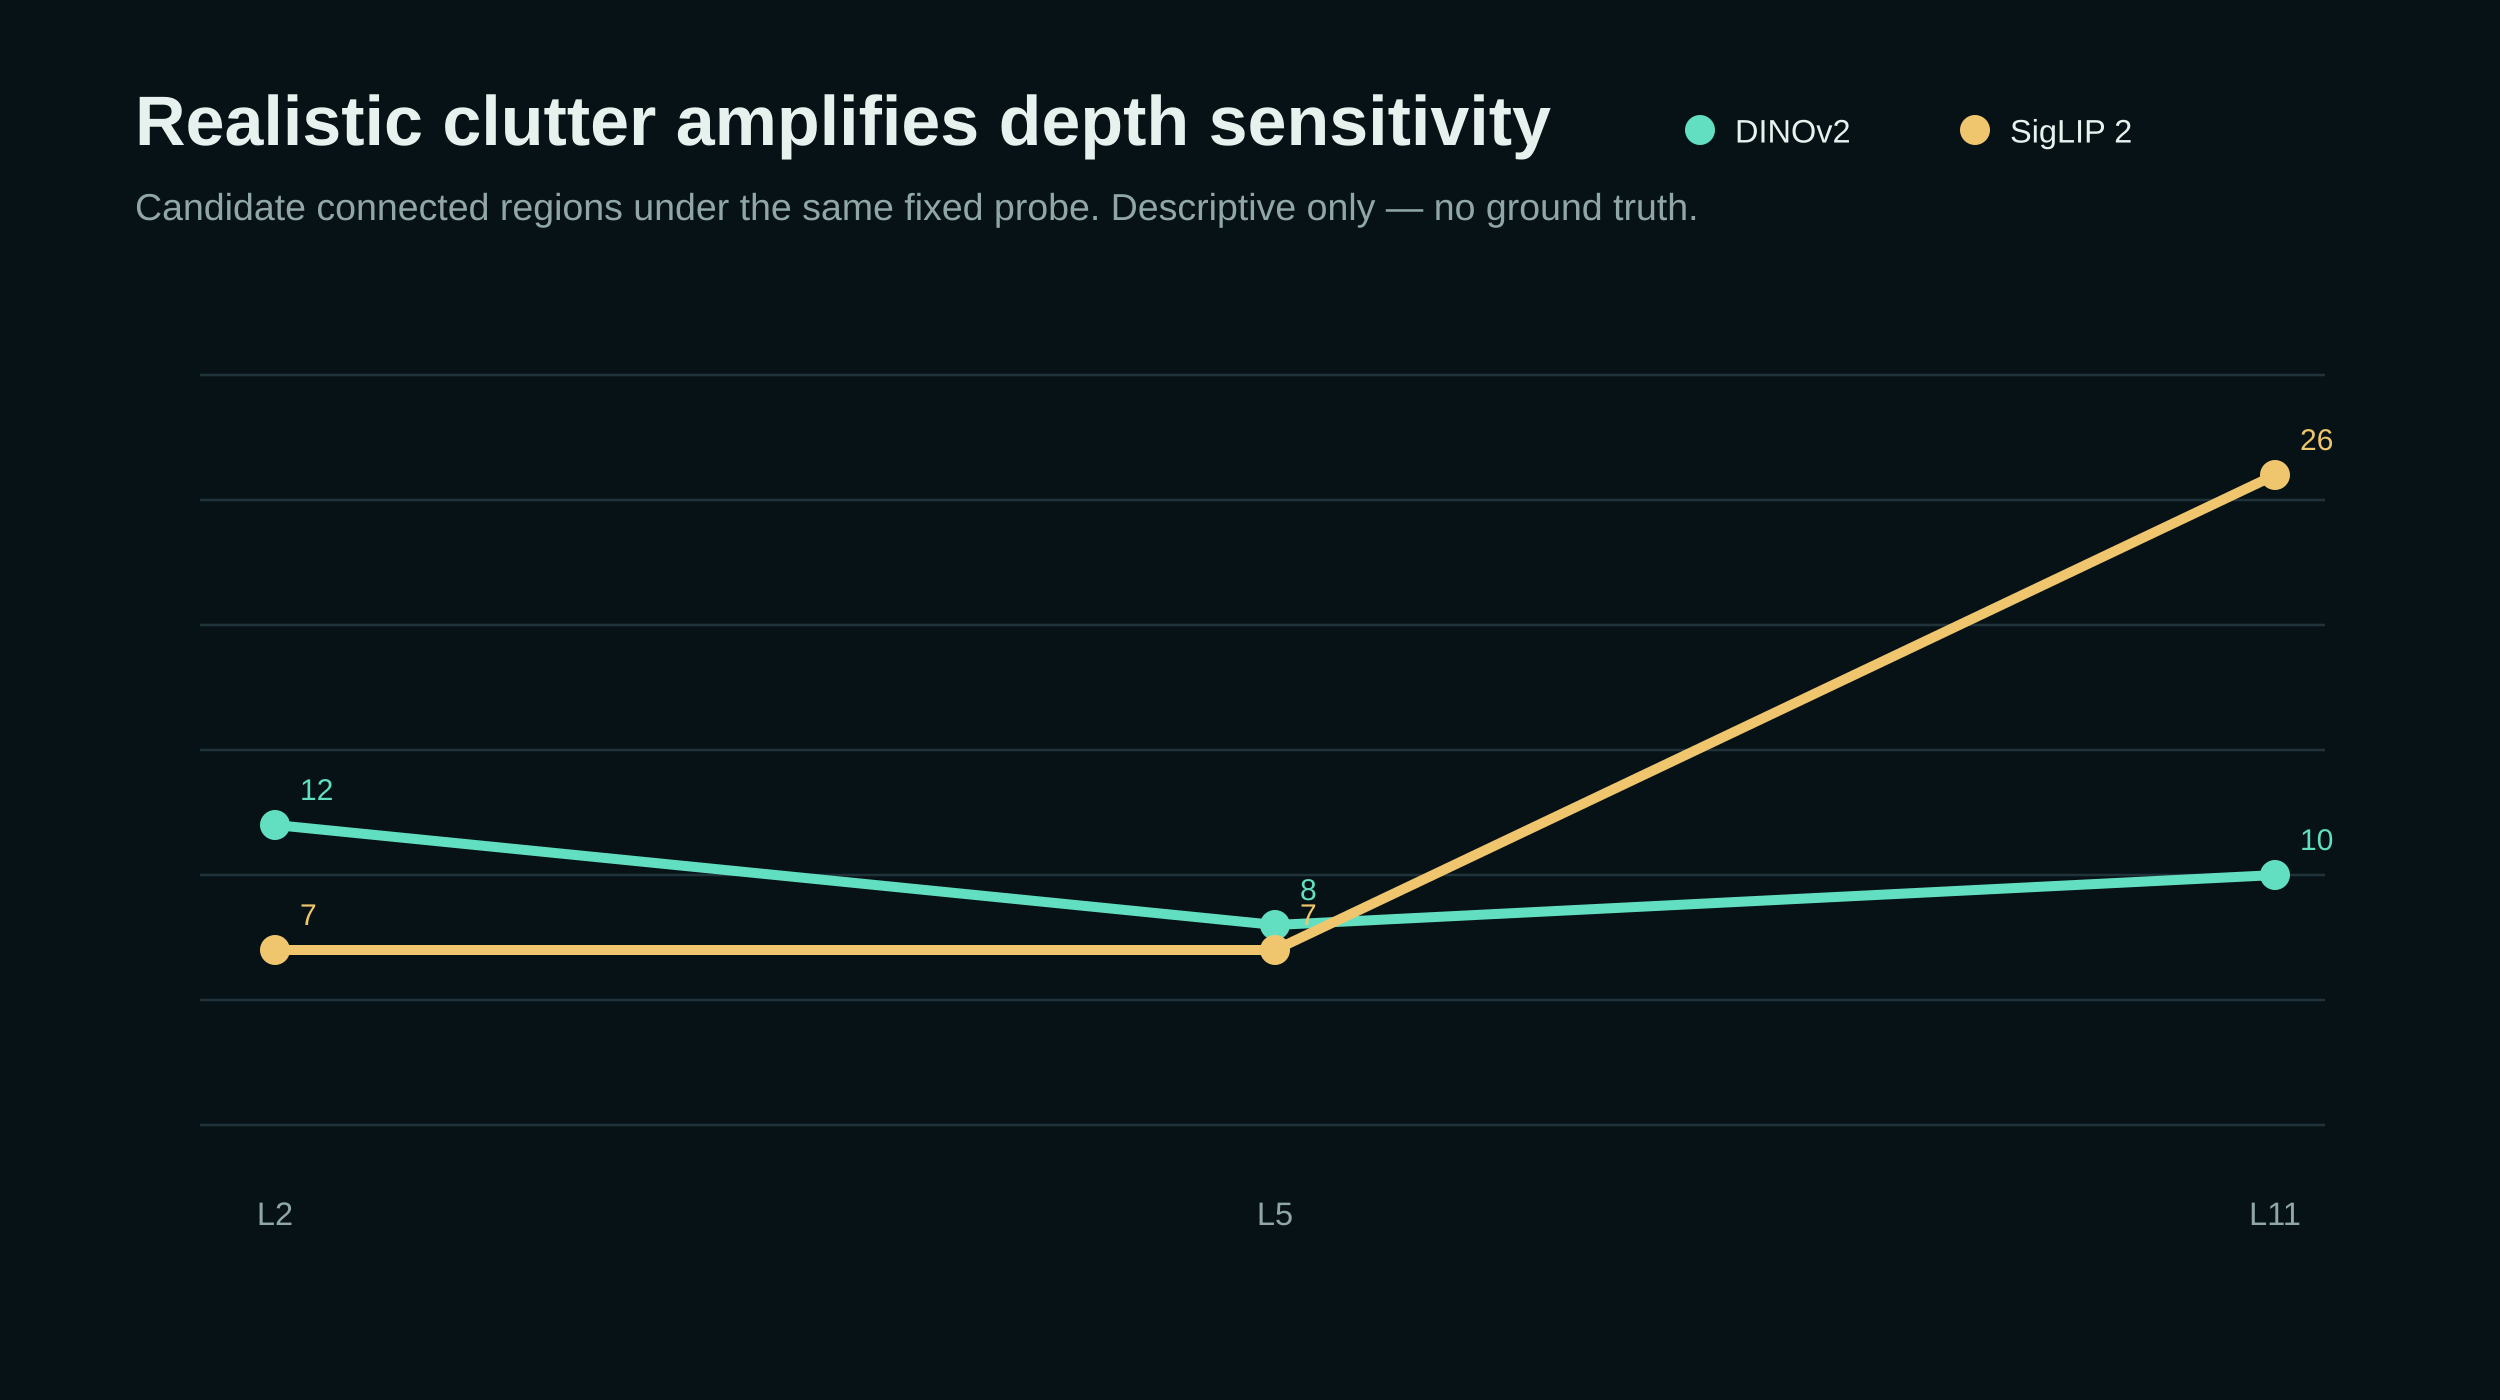
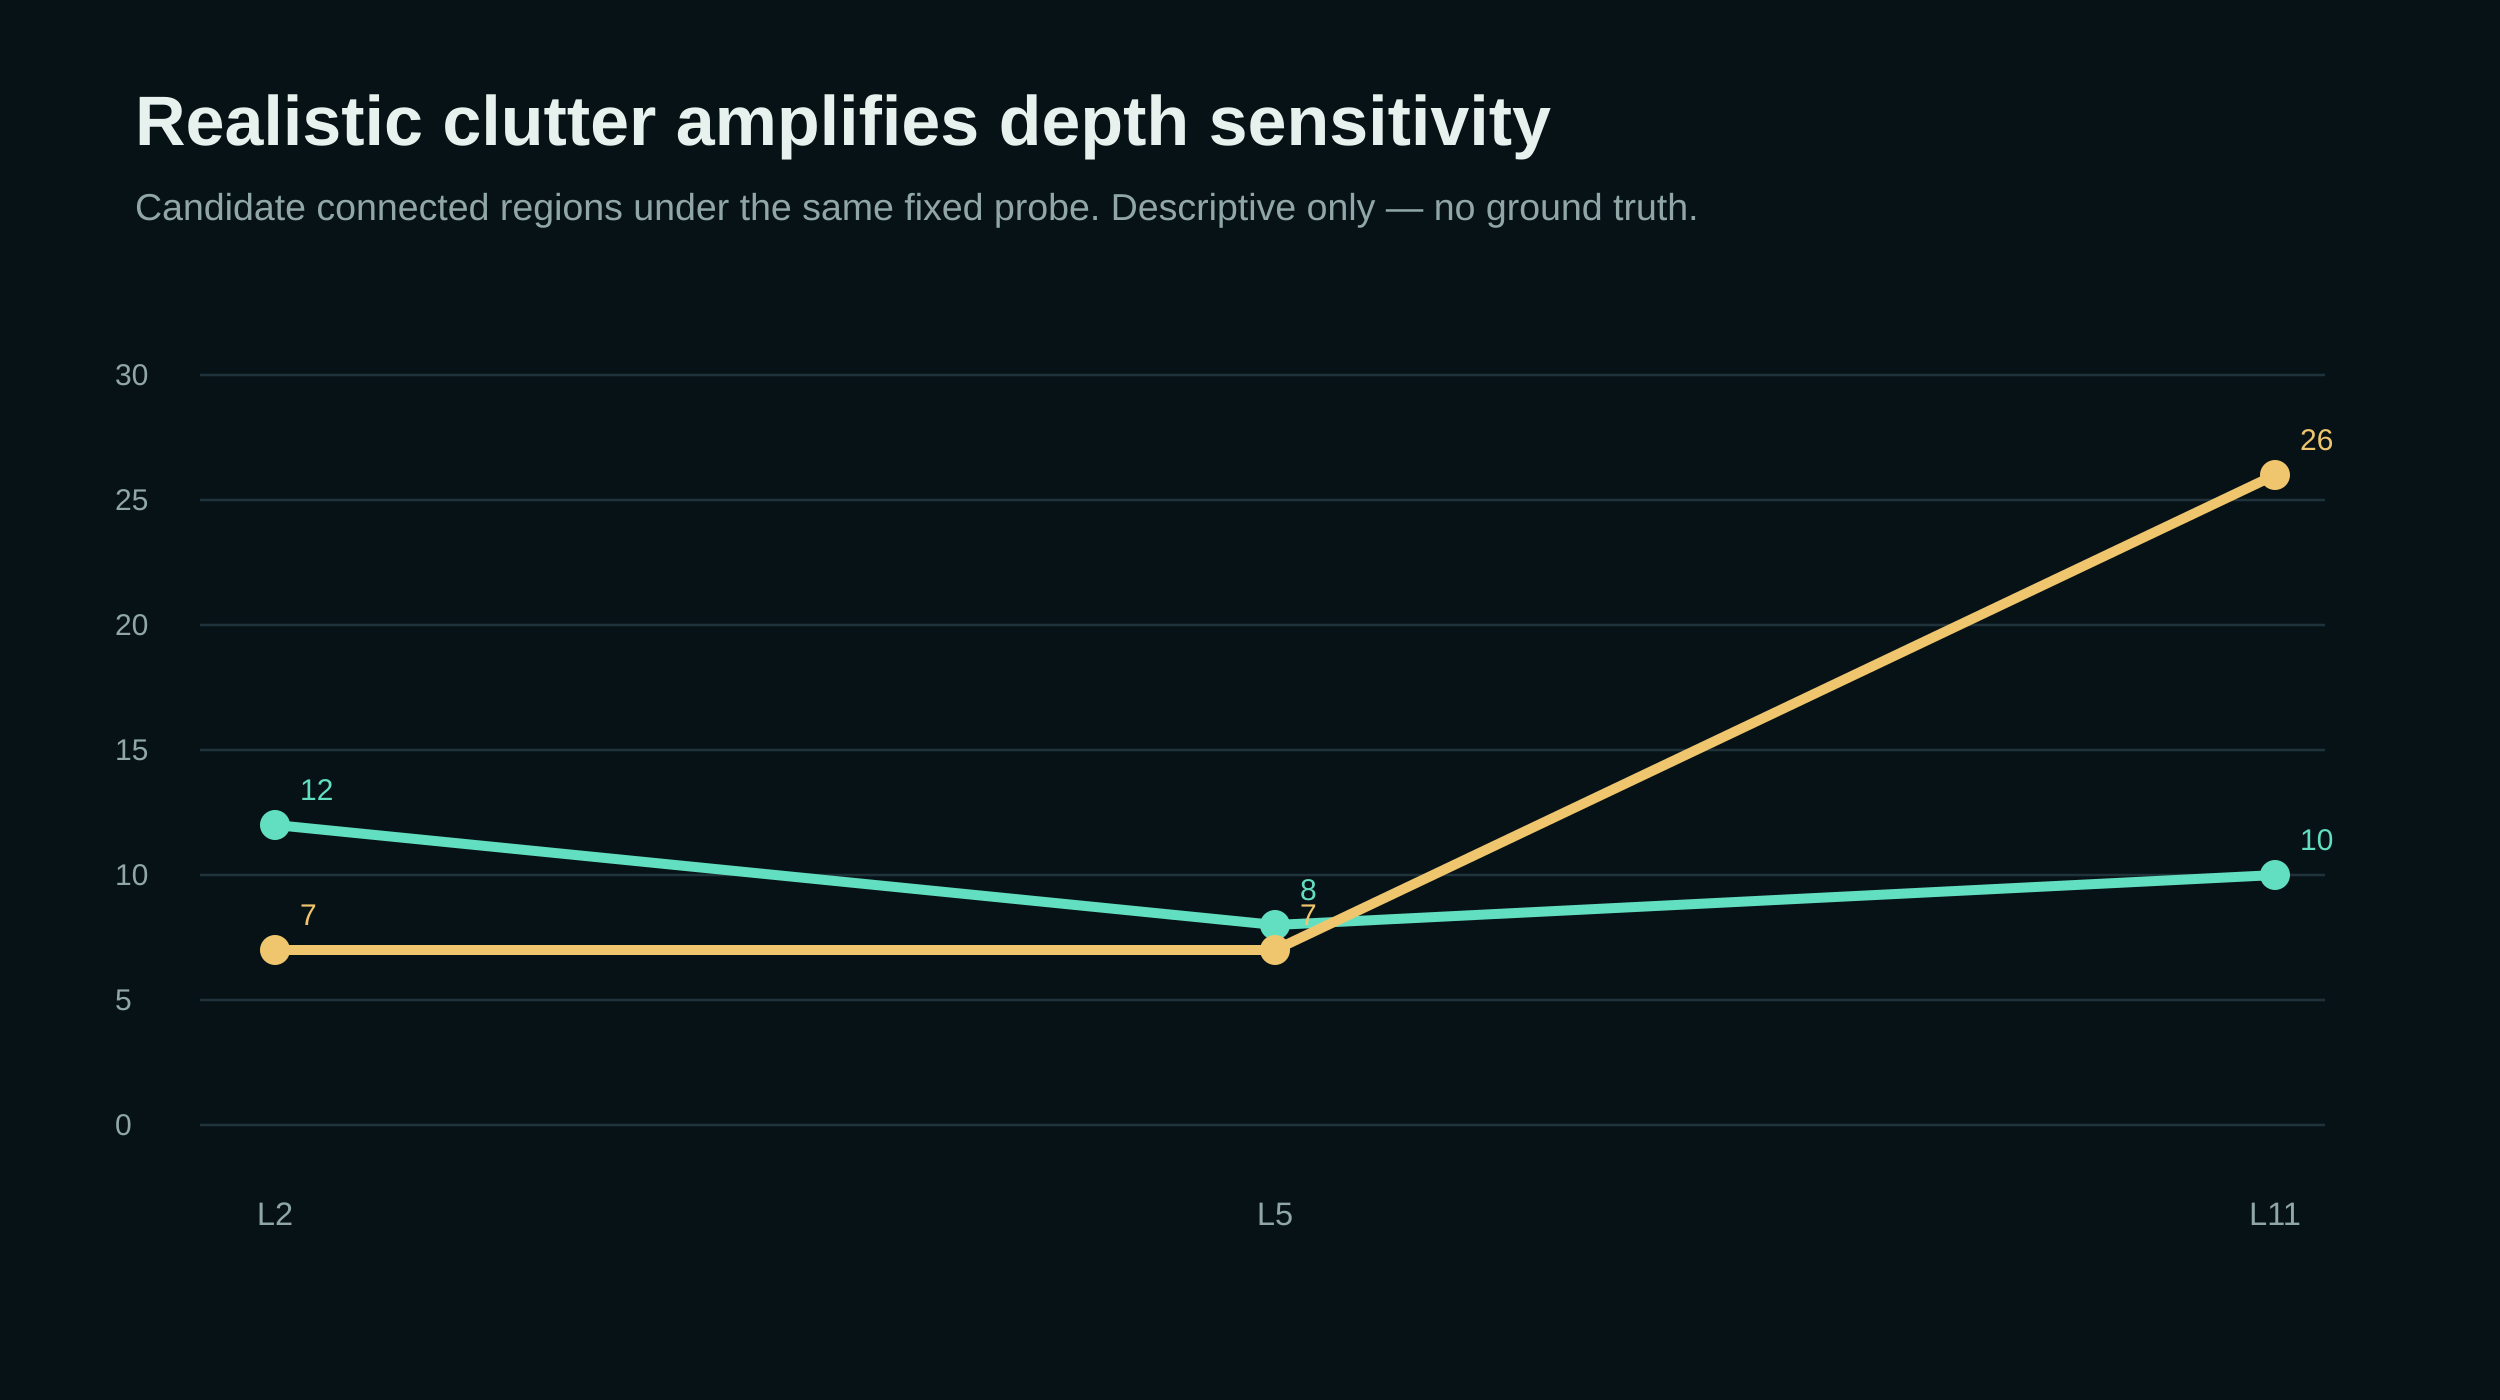
<svg xmlns="http://www.w3.org/2000/svg" width="1000" height="560" viewBox="0 0 1000 560">
  <rect width="100%" height="100%" fill="#071217" />
  <text x="54" y="58" fill="#e7f2ee" font-family="Arial" font-size="28" font-weight="700">Realistic clutter amplifies depth sensitivity</text>
  <text x="54" y="88" fill="#91a7a7" font-family="Arial" font-size="15">Candidate connected regions under the same fixed probe. Descriptive only — no ground truth.</text>
-   <g stroke="#20333a">
-     <line x1="80" y1="450" x2="930" y2="450" />
-     <line x1="80" y1="400" x2="930" y2="400" />
-     <line x1="80" y1="350" x2="930" y2="350" />
-     <line x1="80" y1="300" x2="930" y2="300" />
-     <line x1="80" y1="250" x2="930" y2="250" />
-     <line x1="80" y1="200" x2="930" y2="200" />
-     <line x1="80" y1="150" x2="930" y2="150" />
-   </g>
-   <polyline fill="none" stroke="#62dfc0" stroke-width="4" points="110,330 510,370 910,350" />
-   <g fill="#62dfc0">
-     <circle cx="110" cy="330" r="6" />
-     <circle cx="510" cy="370" r="6" />
-     <circle cx="910" cy="350" r="6" />
-   </g>
-   <g fill="#62dfc0" font-family="Arial" font-size="12">
-     <text x="120" y="320">12</text>
-     <text x="520" y="360">8</text>
-     <text x="920" y="340">10</text>
-   </g>
-   <polyline fill="none" stroke="#efc56d" stroke-width="4" points="110,380 510,380 910,190" />
-   <g fill="#efc56d">
-     <circle cx="110" cy="380" r="6" />
-     <circle cx="510" cy="380" r="6" />
-     <circle cx="910" cy="190" r="6" />
-   </g>
-   <g fill="#efc56d" font-family="Arial" font-size="12">
-     <text x="120" y="370">7</text>
-     <text x="520" y="370">7</text>
-     <text x="920" y="180">26</text>
-   </g>
-   <g fill="#91a7a7" font-family="Arial" font-size="13">
-     <text x="110" y="490" text-anchor="middle">L2</text>
-     <text x="510" y="490" text-anchor="middle">L5</text>
-     <text x="910" y="490" text-anchor="middle">L11</text>
-   </g>
-   <circle cx="680" cy="52" r="6" fill="#62dfc0" />
-   <text x="694" y="57" fill="#e7f2ee" font-family="Arial" font-size="13">DINOv2</text>
-   <circle cx="790" cy="52" r="6" fill="#efc56d" />
-   <text x="804" y="57" fill="#e7f2ee" font-family="Arial" font-size="13">SigLIP 2</text>
+   <line x1="80" y1="450.0" x2="930" y2="450.0" stroke="#20333a" />
+   <text x="46" y="454.0" fill="#91a7a7" font-family="Arial" font-size="12">0</text>
+   <line x1="80" y1="400.0" x2="930" y2="400.0" stroke="#20333a" />
+   <text x="46" y="404.0" fill="#91a7a7" font-family="Arial" font-size="12">5</text>
+   <line x1="80" y1="350.0" x2="930" y2="350.0" stroke="#20333a" />
+   <text x="46" y="354.0" fill="#91a7a7" font-family="Arial" font-size="12">10</text>
+   <line x1="80" y1="300.0" x2="930" y2="300.0" stroke="#20333a" />
+   <text x="46" y="304.0" fill="#91a7a7" font-family="Arial" font-size="12">15</text>
+   <line x1="80" y1="250.0" x2="930" y2="250.0" stroke="#20333a" />
+   <text x="46" y="254.0" fill="#91a7a7" font-family="Arial" font-size="12">20</text>
+   <line x1="80" y1="200.0" x2="930" y2="200.0" stroke="#20333a" />
+   <text x="46" y="204.0" fill="#91a7a7" font-family="Arial" font-size="12">25</text>
+   <line x1="80" y1="150.0" x2="930" y2="150.0" stroke="#20333a" />
+   <text x="46" y="154.0" fill="#91a7a7" font-family="Arial" font-size="12">30</text>
+   <polyline fill="none" stroke="#62dfc0" stroke-width="4" points="110.0,330.0 510.0,370.0 910.0,350.0" />
+   <circle cx="110.0" cy="330.0" r="6" fill="#62dfc0" />
+   <text x="120.0" y="320.0" fill="#62dfc0" font-family="Arial" font-size="12">12</text>
+   <circle cx="510.0" cy="370.0" r="6" fill="#62dfc0" />
+   <text x="520.0" y="360.0" fill="#62dfc0" font-family="Arial" font-size="12">8</text>
+   <circle cx="910.0" cy="350.0" r="6" fill="#62dfc0" />
+   <text x="920.0" y="340.0" fill="#62dfc0" font-family="Arial" font-size="12">10</text>
+   <polyline fill="none" stroke="#efc56d" stroke-width="4" points="110.0,380.0 510.0,380.0 910.0,190.0" />
+   <circle cx="110.0" cy="380.0" r="6" fill="#efc56d" />
+   <text x="120.0" y="370.0" fill="#efc56d" font-family="Arial" font-size="12">7</text>
+   <circle cx="510.0" cy="380.0" r="6" fill="#efc56d" />
+   <text x="520.0" y="370.0" fill="#efc56d" font-family="Arial" font-size="12">7</text>
+   <circle cx="910.0" cy="190.0" r="6" fill="#efc56d" />
+   <text x="920.0" y="180.0" fill="#efc56d" font-family="Arial" font-size="12">26</text>
+   <text x="110.0" y="490" text-anchor="middle" fill="#91a7a7" font-family="Arial" font-size="13">L2</text>
+   <text x="510.0" y="490" text-anchor="middle" fill="#91a7a7" font-family="Arial" font-size="13">L5</text>
+   <text x="910.0" y="490" text-anchor="middle" fill="#91a7a7" font-family="Arial" font-size="13">L11</text>
</svg>
